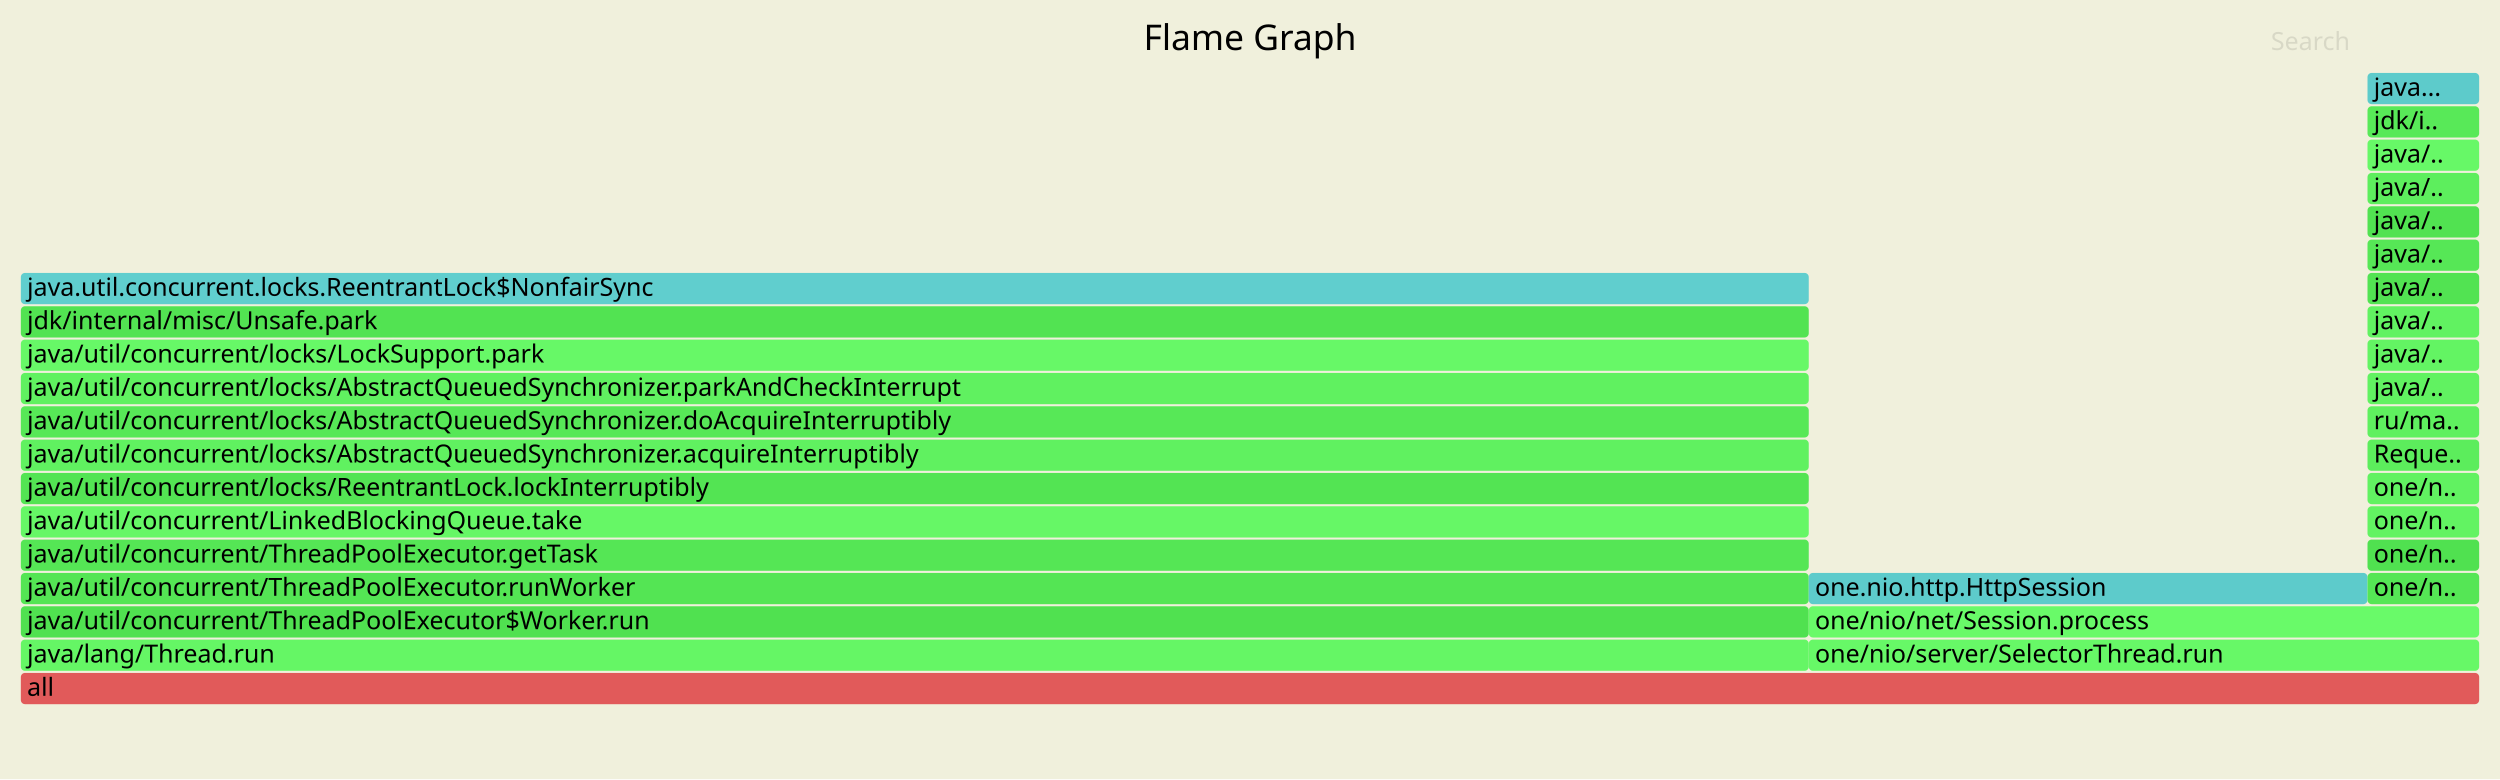
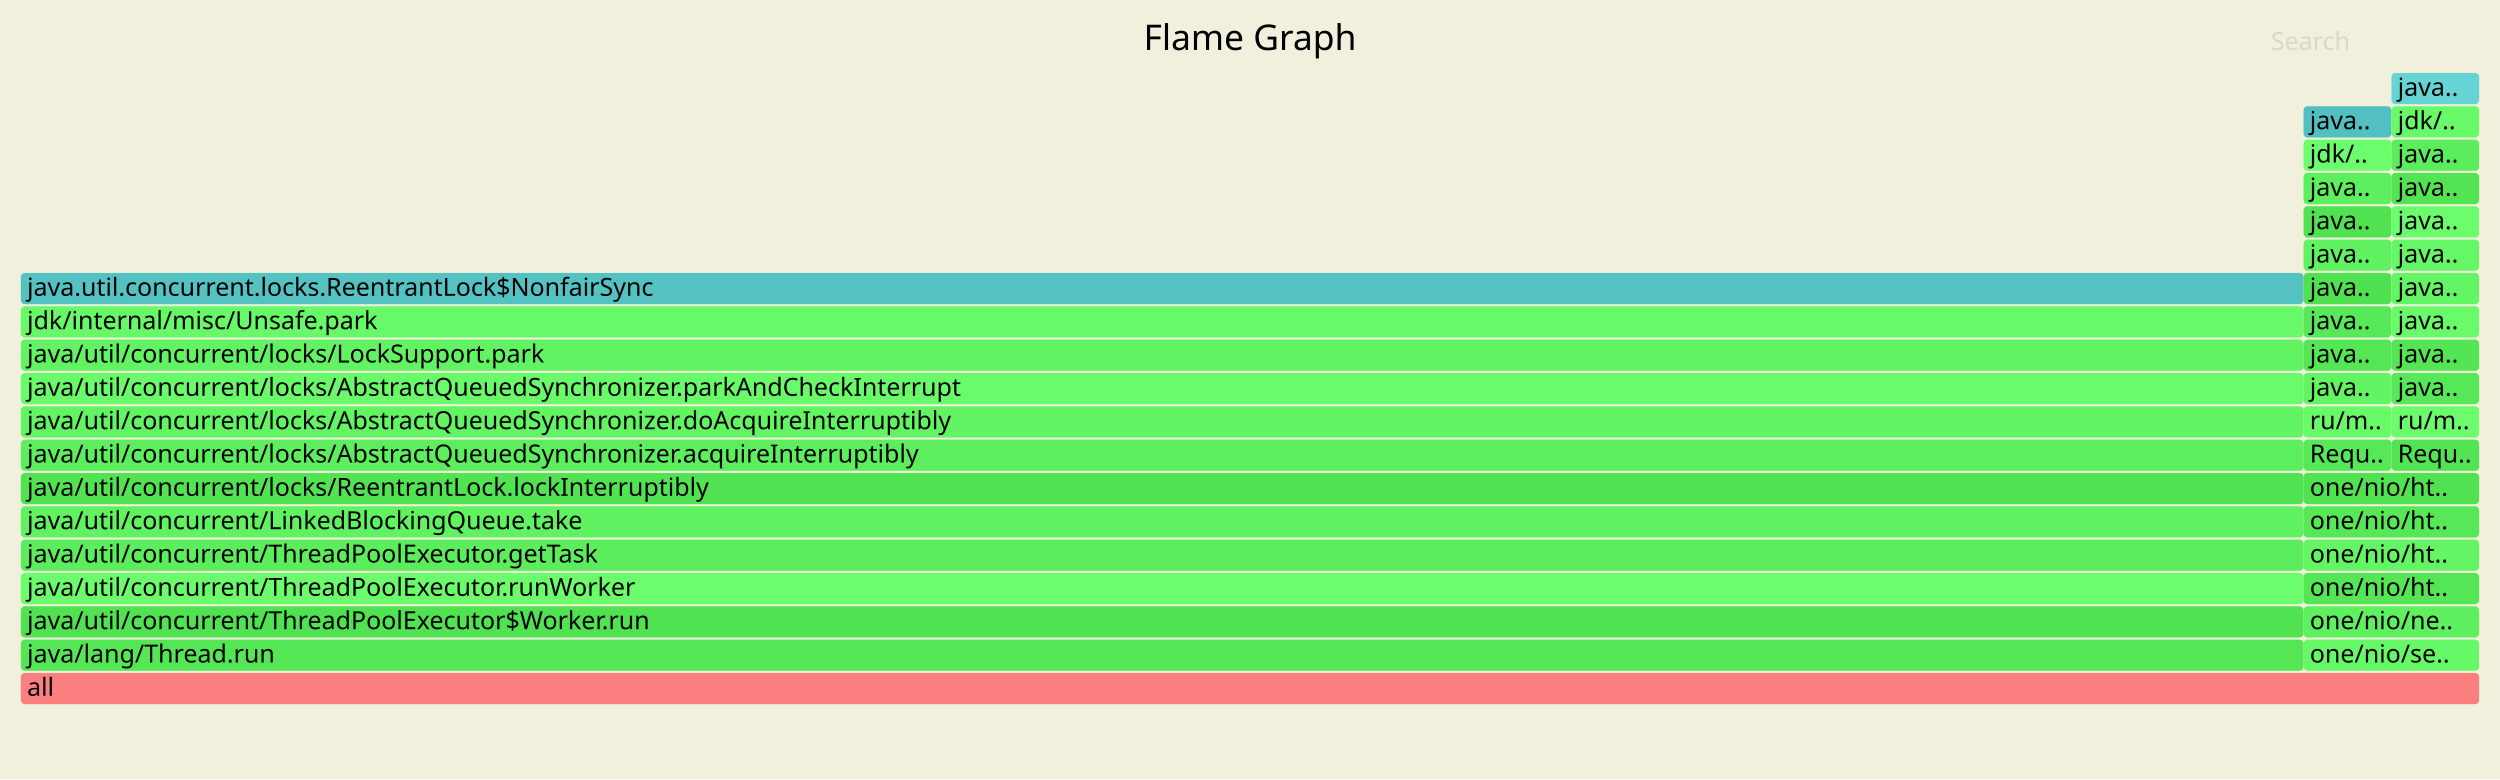
<svg xmlns="http://www.w3.org/2000/svg" version="1.1" width="1200" height="374" viewBox="0 0 1200 374">
  <style type="text/css">
	text { font-family:Verdana; font-size:12px; fill:rgb(0,0,0); }
	#search { opacity:0.1; cursor:pointer; }
	#search:hover, #search.show { opacity:1; }
	#subtitle { text-anchor:middle; font-color:rgb(160,160,160); }
	#title { text-anchor:middle; font-size:17px}
	#unzoom { cursor:pointer; }
	#frames &gt; *:hover { stroke:black; stroke-width:0.5; cursor:pointer; }
	.hide { display:none; }
	.parent { opacity:0.5; }
</style>
  <rect x="0" y="0" width="100%" height="100%" fill="rgb(240,240,220)" />
  <text id="title" x="600" y="24">Flame Graph</text>
  <text id="details" x="10" y="357"> </text>
  <text id="unzoom" x="10" y="24" class="hide">Reset Zoom</text>
  <text id="search" x="1090" y="24">Search</text>
  <text id="matched" x="1090" y="357"> </text>
  <g id="frames">
    <g>
-       <rect x="10.0" y="323.0" width="1180.0" height="15" fill="#e15a5a" rx="2" ry="2" />
+       <rect x="10.0" y="323.0" width="1180.0" height="15" fill="#fd8080" rx="2" ry="2" />
      <text x="13.0" y="334.0">all</text>
    </g>
    <g>
-       <rect x="10.0" y="307.0" width="858.2" height="15" fill="#65f665" rx="2" ry="2" />
+       <rect x="10.0" y="307.0" width="1095.7" height="15" fill="#55e655" rx="2" ry="2" />
      <text x="13.0" y="318.0">java/lang/Thread.run</text>
    </g>
    <g>
-       <rect x="10.0" y="291.0" width="858.2" height="15" fill="#50e150" rx="2" ry="2" />
+       <rect x="10.0" y="291.0" width="1095.7" height="15" fill="#51e251" rx="2" ry="2" />
      <text x="13.0" y="302.0">java/util/concurrent/ThreadPoolExecutor$Worker.run</text>
    </g>
    <g>
-       <rect x="10.0" y="275.0" width="858.2" height="15" fill="#54e554" rx="2" ry="2" />
+       <rect x="10.0" y="275.0" width="1095.7" height="15" fill="#6cfd6c" rx="2" ry="2" />
      <text x="13.0" y="286.0">java/util/concurrent/ThreadPoolExecutor.runWorker</text>
    </g>
    <g>
-       <rect x="10.0" y="259.0" width="858.2" height="15" fill="#55e655" rx="2" ry="2" />
+       <rect x="10.0" y="259.0" width="1095.7" height="15" fill="#5ced5c" rx="2" ry="2" />
      <text x="13.0" y="270.0">java/util/concurrent/ThreadPoolExecutor.getTask</text>
    </g>
    <g>
-       <rect x="10.0" y="243.0" width="858.2" height="15" fill="#66f766" rx="2" ry="2" />
+       <rect x="10.0" y="243.0" width="1095.7" height="15" fill="#61f261" rx="2" ry="2" />
      <text x="13.0" y="254.0">java/util/concurrent/LinkedBlockingQueue.take</text>
    </g>
    <g>
-       <rect x="10.0" y="227.0" width="858.2" height="15" fill="#53e453" rx="2" ry="2" />
+       <rect x="10.0" y="227.0" width="1095.7" height="15" fill="#52e352" rx="2" ry="2" />
      <text x="13.0" y="238.0">java/util/concurrent/locks/ReentrantLock.lockInterruptibly</text>
    </g>
    <g>
-       <rect x="10.0" y="211.0" width="858.2" height="15" fill="#60f160" rx="2" ry="2" />
+       <rect x="10.0" y="211.0" width="1095.7" height="15" fill="#5dee5d" rx="2" ry="2" />
      <text x="13.0" y="222.0">java/util/concurrent/locks/AbstractQueuedSynchronizer.acquireInterruptibly</text>
    </g>
    <g>
-       <rect x="10.0" y="195.0" width="858.2" height="15" fill="#57e857" rx="2" ry="2" />
+       <rect x="10.0" y="195.0" width="1095.7" height="15" fill="#63f463" rx="2" ry="2" />
      <text x="13.0" y="206.0">java/util/concurrent/locks/AbstractQueuedSynchronizer.doAcquireInterruptibly</text>
    </g>
    <g>
-       <rect x="10.0" y="179.0" width="858.2" height="15" fill="#60f160" rx="2" ry="2" />
+       <rect x="10.0" y="179.0" width="1095.7" height="15" fill="#6afb6a" rx="2" ry="2" />
      <text x="13.0" y="190.0">java/util/concurrent/locks/AbstractQueuedSynchronizer.parkAndCheckInterrupt</text>
    </g>
    <g>
-       <rect x="10.0" y="163.0" width="858.2" height="15" fill="#67f867" rx="2" ry="2" />
+       <rect x="10.0" y="163.0" width="1095.7" height="15" fill="#62f362" rx="2" ry="2" />
      <text x="13.0" y="174.0">java/util/concurrent/locks/LockSupport.park</text>
    </g>
    <g>
-       <rect x="10.0" y="147.0" width="858.2" height="15" fill="#52e352" rx="2" ry="2" />
+       <rect x="10.0" y="147.0" width="1095.7" height="15" fill="#68f968" rx="2" ry="2" />
      <text x="13.0" y="158.0">jdk/internal/misc/Unsafe.park</text>
    </g>
    <g>
-       <rect x="10.0" y="131.0" width="858.2" height="15" fill="#60cece" rx="2" ry="2" />
+       <rect x="10.0" y="131.0" width="1095.7" height="15" fill="#54c2c2" rx="2" ry="2" />
      <text x="13.0" y="142.0">java.util.concurrent.locks.ReentrantLock$NonfairSync</text>
    </g>
    <g>
-       <rect x="868.2" y="307.0" width="321.8" height="15" fill="#67f867" rx="2" ry="2" />
-       <text x="871.2" y="318.0">one/nio/server/SelectorThread.run</text>
+       <rect x="1105.7" y="307.0" width="84.3" height="15" fill="#67f867" rx="2" ry="2" />
+       <text x="1108.7" y="318.0">one/nio/se..</text>
    </g>
    <g>
-       <rect x="868.2" y="291.0" width="321.8" height="15" fill="#69fa69" rx="2" ry="2" />
-       <text x="871.2" y="302.0">one/nio/net/Session.process</text>
+       <rect x="1105.7" y="291.0" width="84.3" height="15" fill="#5ff05f" rx="2" ry="2" />
+       <text x="1108.7" y="302.0">one/nio/ne..</text>
    </g>
    <g>
-       <rect x="868.2" y="275.0" width="268.2" height="15" fill="#5dcbcb" rx="2" ry="2" />
-       <text x="871.2" y="286.0">one.nio.http.HttpSession</text>
+       <rect x="1105.7" y="275.0" width="84.3" height="15" fill="#55e655" rx="2" ry="2" />
+       <text x="1108.7" y="286.0">one/nio/ht..</text>
    </g>
    <g>
-       <rect x="1136.4" y="275.0" width="53.6" height="15" fill="#55e655" rx="2" ry="2" />
-       <text x="1139.4" y="286.0">one/n..</text>
+       <rect x="1105.7" y="259.0" width="84.3" height="15" fill="#64f564" rx="2" ry="2" />
+       <text x="1108.7" y="270.0">one/nio/ht..</text>
    </g>
    <g>
-       <rect x="1136.4" y="259.0" width="53.6" height="15" fill="#50e150" rx="2" ry="2" />
-       <text x="1139.4" y="270.0">one/n..</text>
+       <rect x="1105.7" y="243.0" width="84.3" height="15" fill="#57e857" rx="2" ry="2" />
+       <text x="1108.7" y="254.0">one/nio/ht..</text>
    </g>
    <g>
-       <rect x="1136.4" y="243.0" width="53.6" height="15" fill="#62f362" rx="2" ry="2" />
-       <text x="1139.4" y="254.0">one/n..</text>
+       <rect x="1105.7" y="227.0" width="84.3" height="15" fill="#51e251" rx="2" ry="2" />
+       <text x="1108.7" y="238.0">one/nio/ht..</text>
    </g>
    <g>
-       <rect x="1136.4" y="227.0" width="53.6" height="15" fill="#61f261" rx="2" ry="2" />
-       <text x="1139.4" y="238.0">one/n..</text>
+       <rect x="1105.7" y="211.0" width="42.2" height="15" fill="#57e857" rx="2" ry="2" />
+       <text x="1108.7" y="222.0">Requ..</text>
    </g>
    <g>
-       <rect x="1136.4" y="211.0" width="53.6" height="15" fill="#5ced5c" rx="2" ry="2" />
-       <text x="1139.4" y="222.0">Reque..</text>
+       <rect x="1105.7" y="195.0" width="42.2" height="15" fill="#69fa69" rx="2" ry="2" />
+       <text x="1108.7" y="206.0">ru/m..</text>
    </g>
    <g>
-       <rect x="1136.4" y="195.0" width="53.6" height="15" fill="#5ff05f" rx="2" ry="2" />
-       <text x="1139.4" y="206.0">ru/ma..</text>
+       <rect x="1105.7" y="179.0" width="42.2" height="15" fill="#63f463" rx="2" ry="2" />
+       <text x="1108.7" y="190.0">java..</text>
    </g>
    <g>
-       <rect x="1136.4" y="179.0" width="53.6" height="15" fill="#61f261" rx="2" ry="2" />
-       <text x="1139.4" y="190.0">java/..</text>
+       <rect x="1105.7" y="163.0" width="42.2" height="15" fill="#55e655" rx="2" ry="2" />
+       <text x="1108.7" y="174.0">java..</text>
    </g>
    <g>
-       <rect x="1136.4" y="163.0" width="53.6" height="15" fill="#63f463" rx="2" ry="2" />
-       <text x="1139.4" y="174.0">java/..</text>
+       <rect x="1105.7" y="147.0" width="42.2" height="15" fill="#58e958" rx="2" ry="2" />
+       <text x="1108.7" y="158.0">java..</text>
    </g>
    <g>
-       <rect x="1136.4" y="147.0" width="53.6" height="15" fill="#61f261" rx="2" ry="2" />
-       <text x="1139.4" y="158.0">java/..</text>
+       <rect x="1105.7" y="131.0" width="42.2" height="15" fill="#50e150" rx="2" ry="2" />
+       <text x="1108.7" y="142.0">java..</text>
    </g>
    <g>
-       <rect x="1136.4" y="131.0" width="53.6" height="15" fill="#52e352" rx="2" ry="2" />
-       <text x="1139.4" y="142.0">java/..</text>
+       <rect x="1105.7" y="115.0" width="42.2" height="15" fill="#61f261" rx="2" ry="2" />
+       <text x="1108.7" y="126.0">java..</text>
    </g>
    <g>
-       <rect x="1136.4" y="115.0" width="53.6" height="15" fill="#56e756" rx="2" ry="2" />
-       <text x="1139.4" y="126.0">java/..</text>
+       <rect x="1105.7" y="99.0" width="42.2" height="15" fill="#51e251" rx="2" ry="2" />
+       <text x="1108.7" y="110.0">java..</text>
    </g>
    <g>
-       <rect x="1136.4" y="99.0" width="53.6" height="15" fill="#51e251" rx="2" ry="2" />
-       <text x="1139.4" y="110.0">java/..</text>
+       <rect x="1105.7" y="83.0" width="42.2" height="15" fill="#5eef5e" rx="2" ry="2" />
+       <text x="1108.7" y="94.0">java..</text>
    </g>
    <g>
-       <rect x="1136.4" y="83.0" width="53.6" height="15" fill="#5dee5d" rx="2" ry="2" />
-       <text x="1139.4" y="94.0">java/..</text>
+       <rect x="1105.7" y="67.0" width="42.2" height="15" fill="#6dfe6d" rx="2" ry="2" />
+       <text x="1108.7" y="78.0">jdk/..</text>
    </g>
    <g>
-       <rect x="1136.4" y="67.0" width="53.6" height="15" fill="#67f867" rx="2" ry="2" />
-       <text x="1139.4" y="78.0">java/..</text>
+       <rect x="1105.7" y="51.0" width="42.2" height="15" fill="#52c0c0" rx="2" ry="2" />
+       <text x="1108.7" y="62.0">java..</text>
    </g>
    <g>
-       <rect x="1136.4" y="51.0" width="53.6" height="15" fill="#58e958" rx="2" ry="2" />
-       <text x="1139.4" y="62.0">jdk/i..</text>
+       <rect x="1147.9" y="211.0" width="42.1" height="15" fill="#53e453" rx="2" ry="2" />
+       <text x="1150.9" y="222.0">Requ..</text>
    </g>
    <g>
-       <rect x="1136.4" y="35.0" width="53.6" height="15" fill="#5dcbcb" rx="2" ry="2" />
-       <text x="1139.4" y="46.0">java...</text>
+       <rect x="1147.9" y="195.0" width="42.1" height="15" fill="#6cfd6c" rx="2" ry="2" />
+       <text x="1150.9" y="206.0">ru/m..</text>
+     </g>
+     <g>
+       <rect x="1147.9" y="179.0" width="42.1" height="15" fill="#57e857" rx="2" ry="2" />
+       <text x="1150.9" y="190.0">java..</text>
+     </g>
+     <g>
+       <rect x="1147.9" y="163.0" width="42.1" height="15" fill="#54e554" rx="2" ry="2" />
+       <text x="1150.9" y="174.0">java..</text>
+     </g>
+     <g>
+       <rect x="1147.9" y="147.0" width="42.1" height="15" fill="#6afb6a" rx="2" ry="2" />
+       <text x="1150.9" y="158.0">java..</text>
+     </g>
+     <g>
+       <rect x="1147.9" y="131.0" width="42.1" height="15" fill="#64f564" rx="2" ry="2" />
+       <text x="1150.9" y="142.0">java..</text>
+     </g>
+     <g>
+       <rect x="1147.9" y="115.0" width="42.1" height="15" fill="#66f766" rx="2" ry="2" />
+       <text x="1150.9" y="126.0">java..</text>
+     </g>
+     <g>
+       <rect x="1147.9" y="99.0" width="42.1" height="15" fill="#6cfd6c" rx="2" ry="2" />
+       <text x="1150.9" y="110.0">java..</text>
+     </g>
+     <g>
+       <rect x="1147.9" y="83.0" width="42.1" height="15" fill="#53e453" rx="2" ry="2" />
+       <text x="1150.9" y="94.0">java..</text>
+     </g>
+     <g>
+       <rect x="1147.9" y="67.0" width="42.1" height="15" fill="#5ced5c" rx="2" ry="2" />
+       <text x="1150.9" y="78.0">java..</text>
+     </g>
+     <g>
+       <rect x="1147.9" y="51.0" width="42.1" height="15" fill="#69fa69" rx="2" ry="2" />
+       <text x="1150.9" y="62.0">jdk/..</text>
+     </g>
+     <g>
+       <rect x="1147.9" y="35.0" width="42.1" height="15" fill="#66d4d4" rx="2" ry="2" />
+       <text x="1150.9" y="46.0">java..</text>
    </g>
  </g>
</svg>
